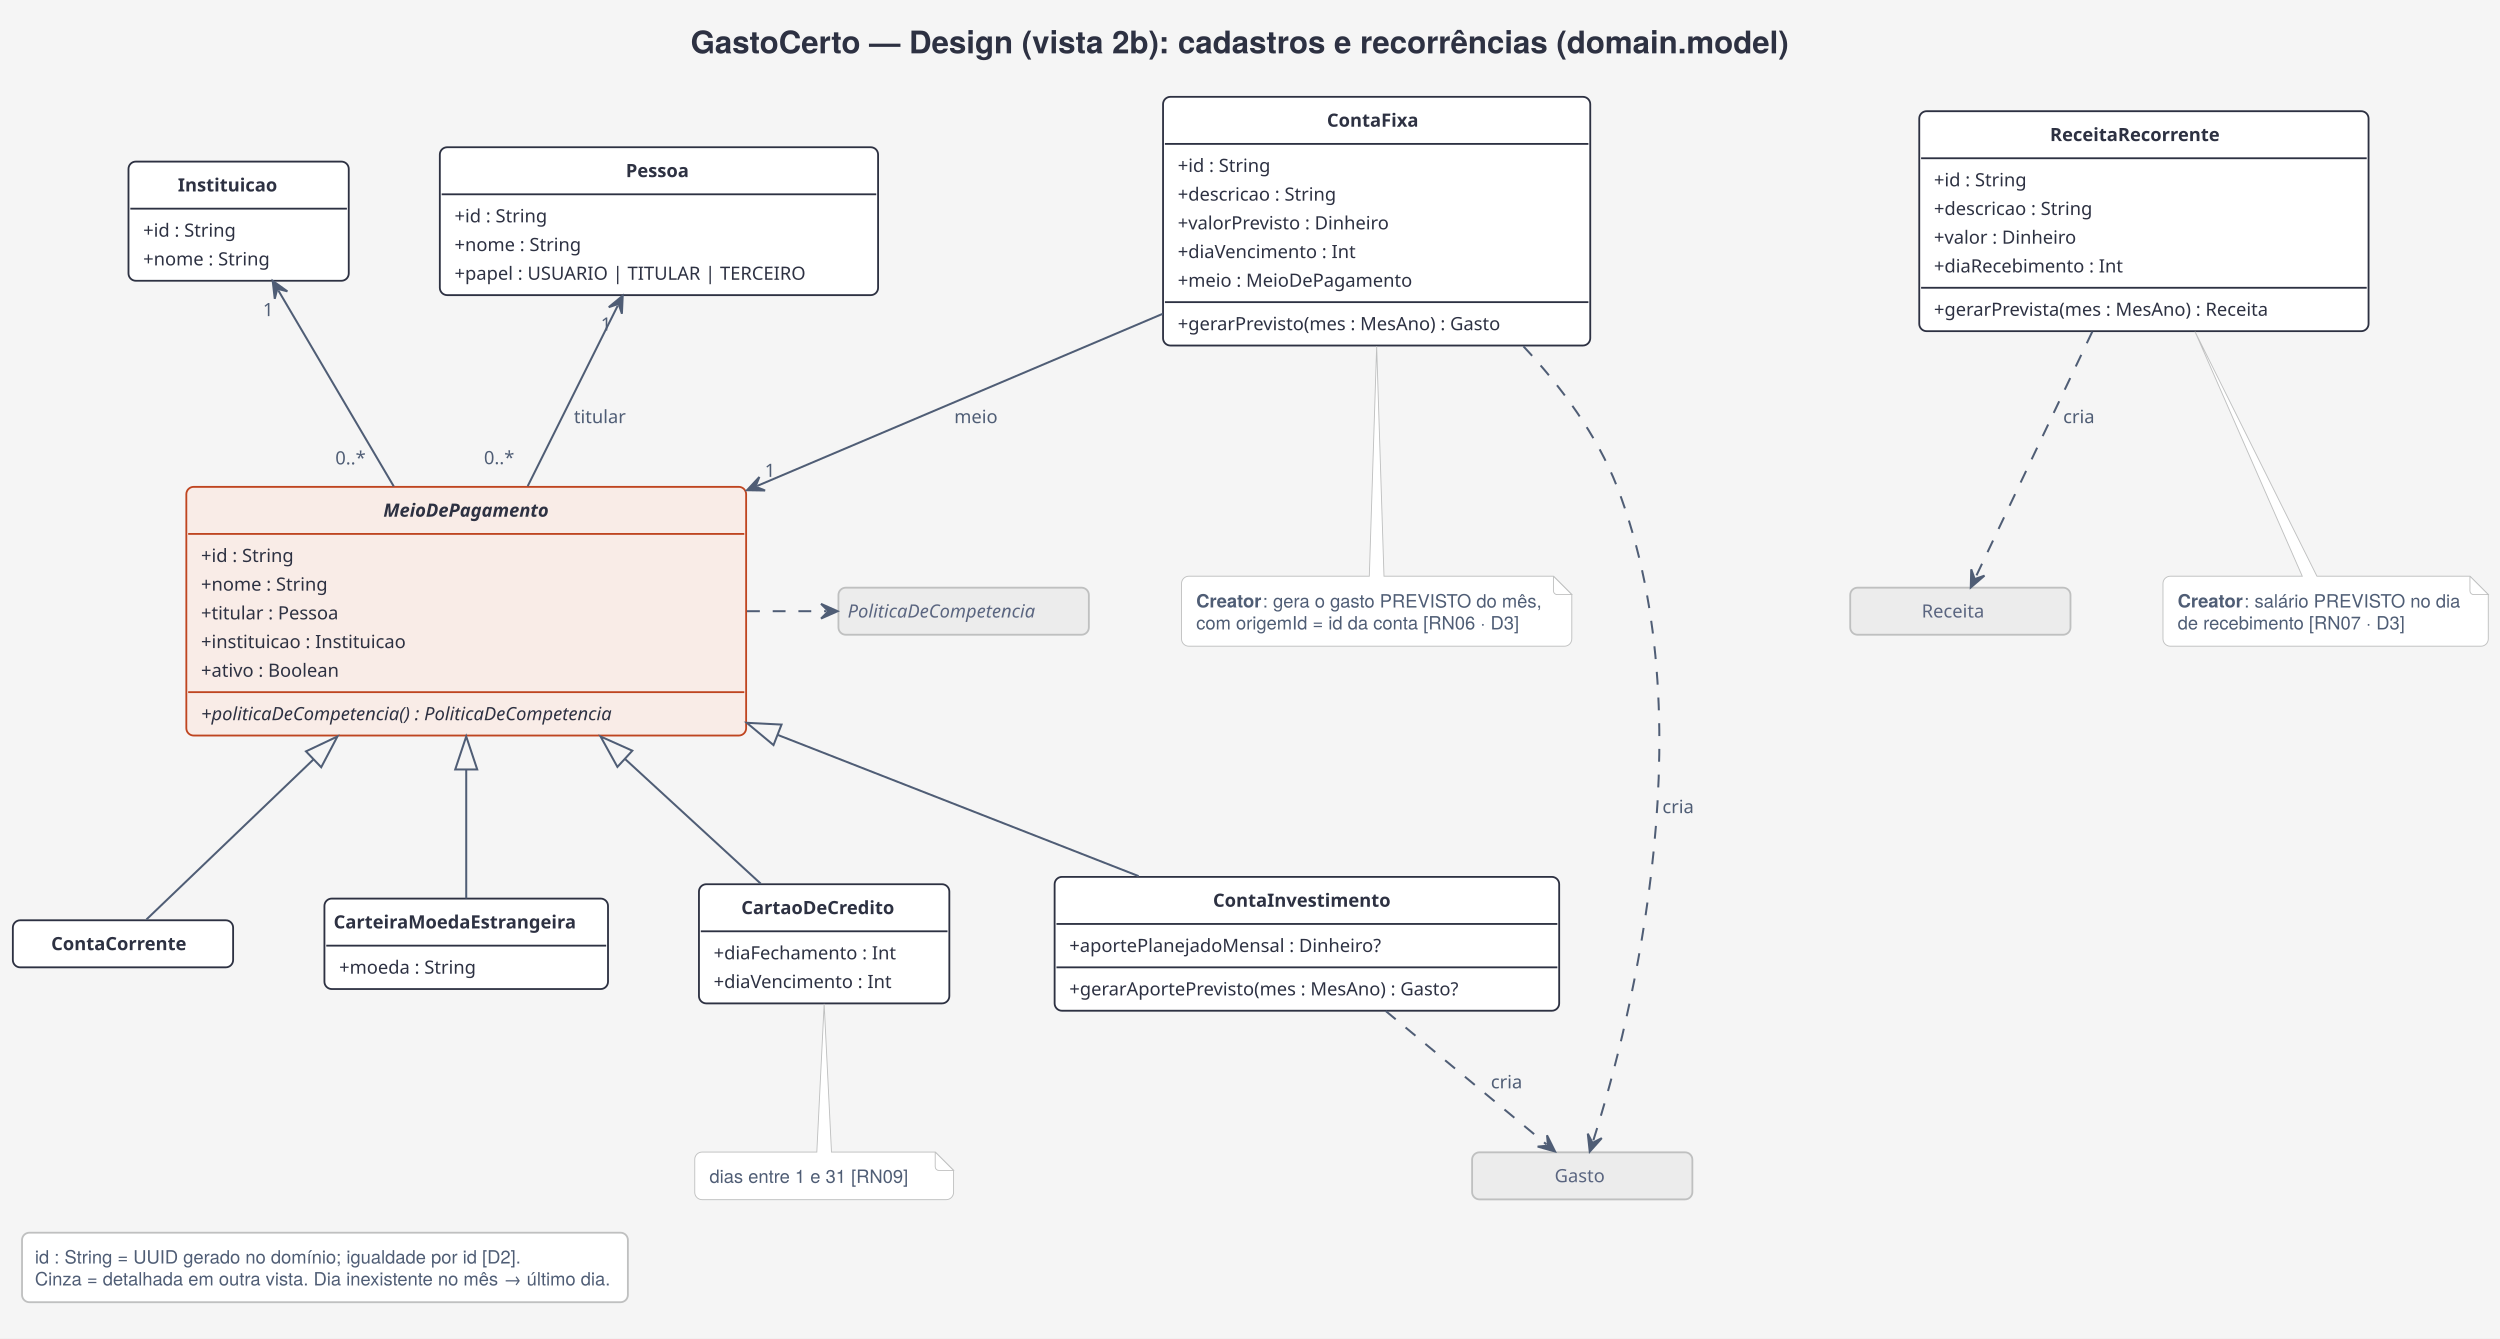
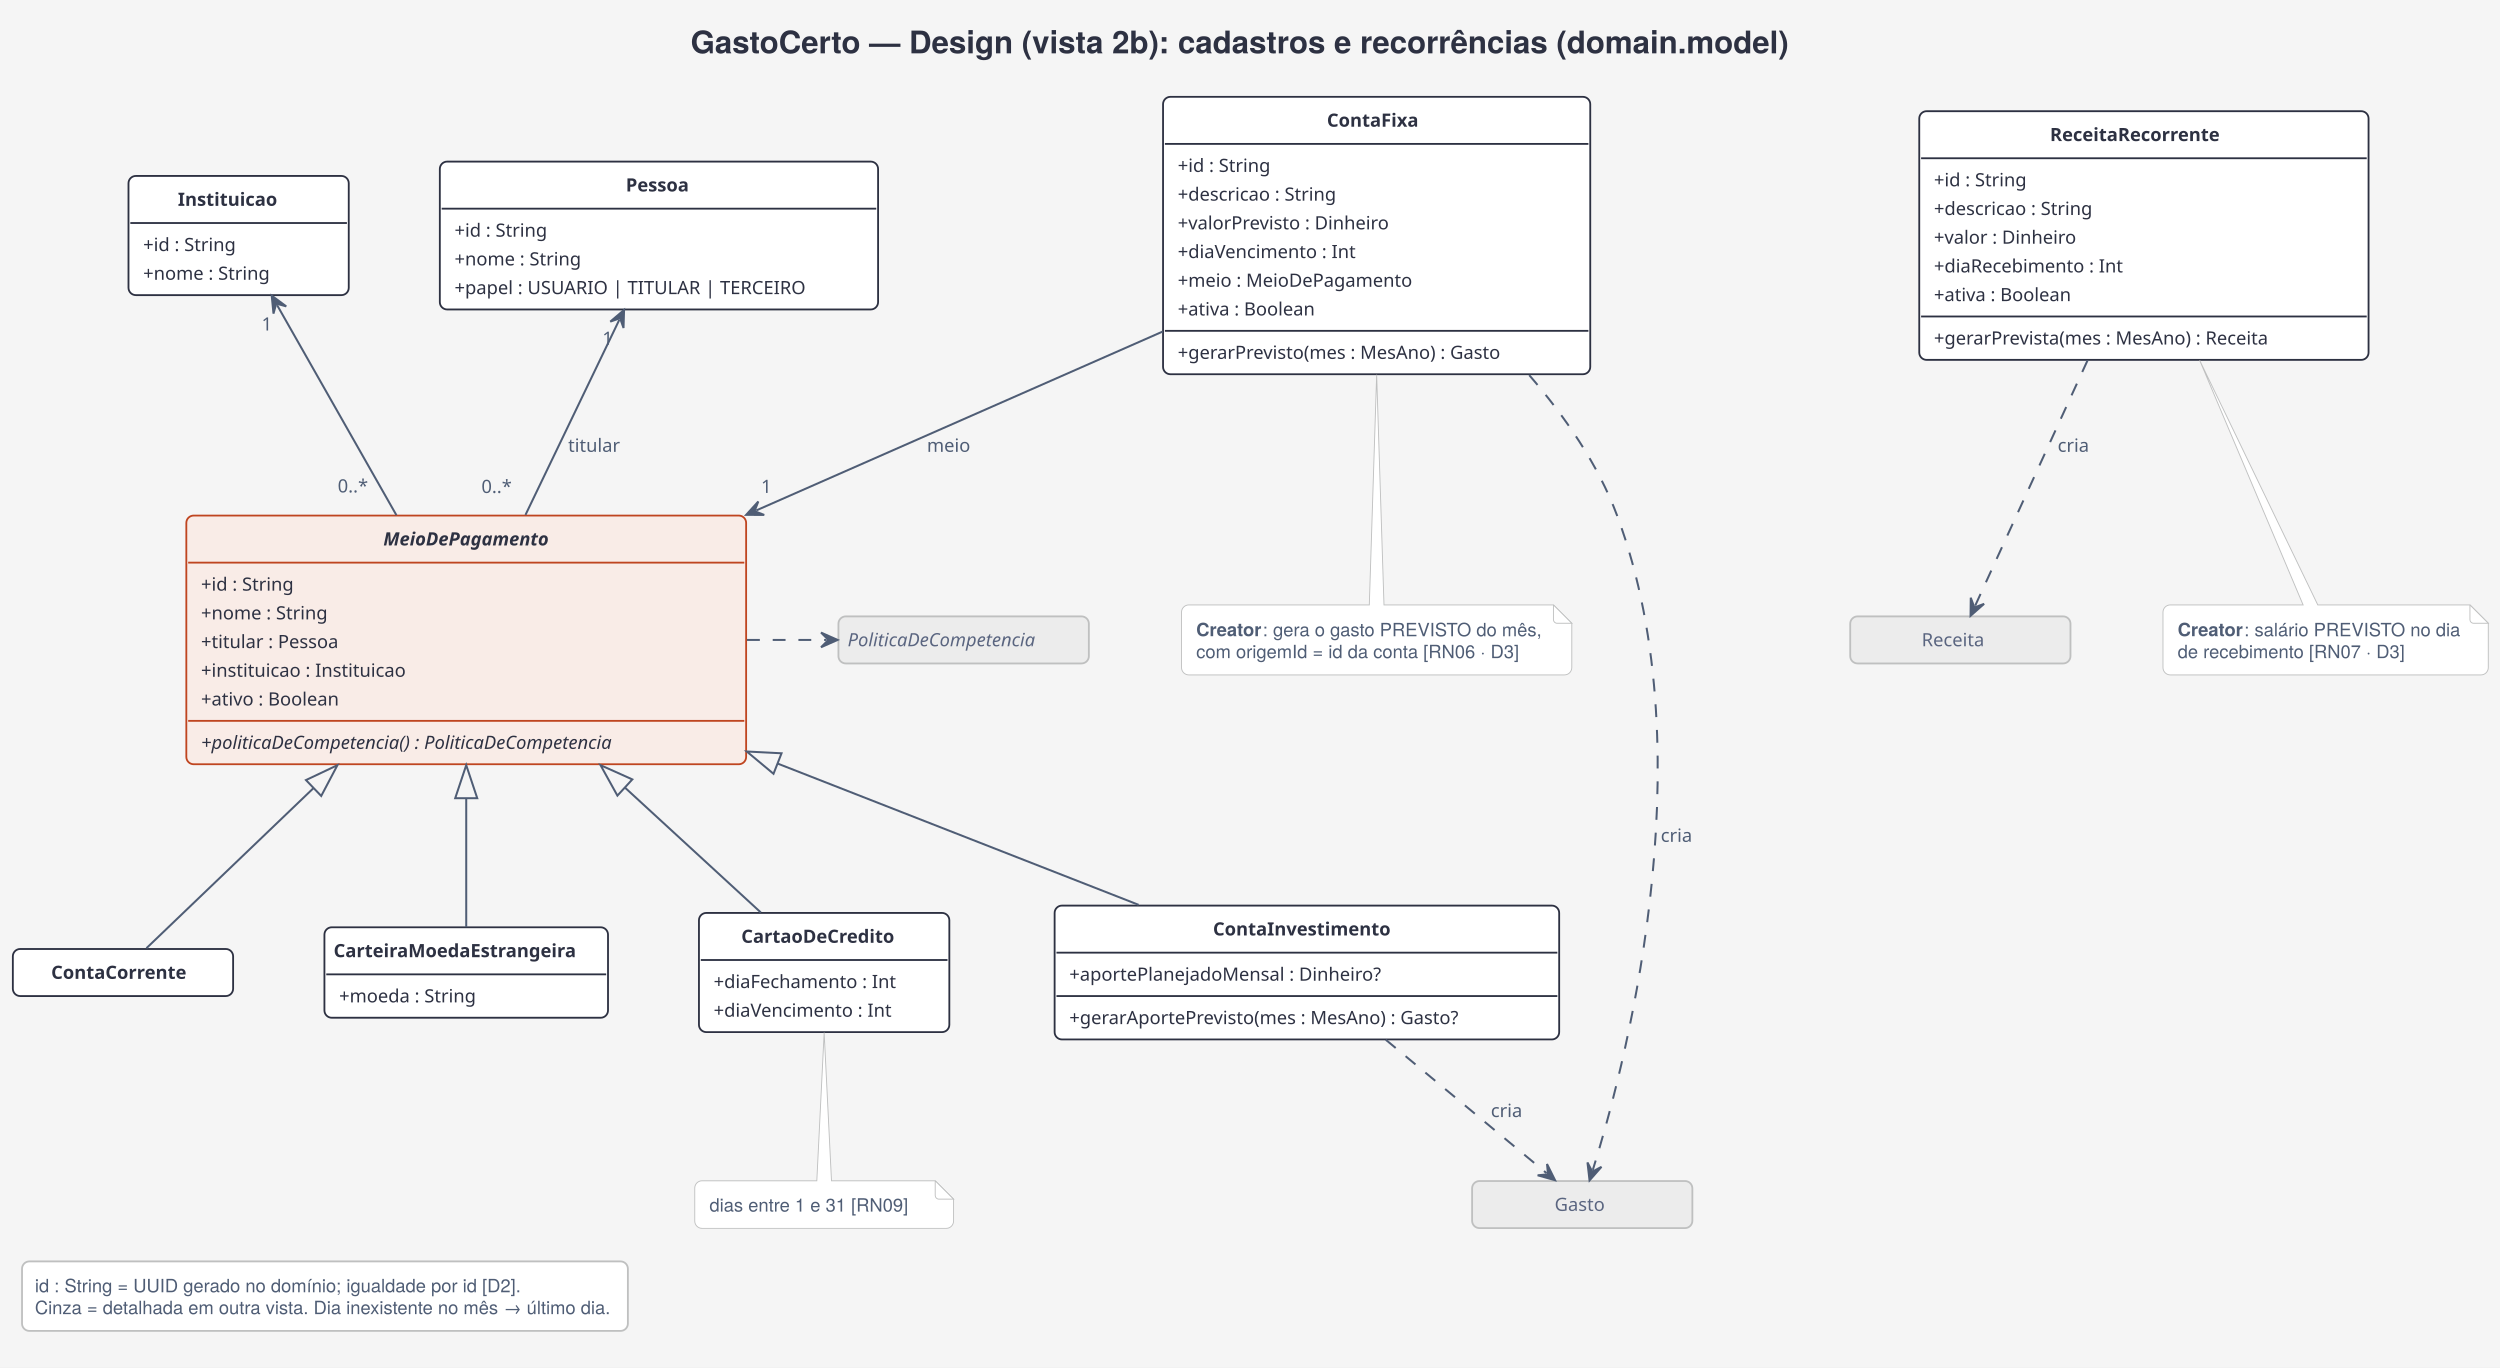
- <svg xmlns="http://www.w3.org/2000/svg" contentStyleType="text/css" data-diagram-type="CLASS" height="729px" preserveAspectRatio="none" style="width:1362px;height:729px;background:#F5F5F5;" version="1.1" viewBox="0 0 1362 729" width="1362px" zoomAndPan="magnify">
+ <svg xmlns="http://www.w3.org/2000/svg" contentStyleType="text/css" data-diagram-type="CLASS" height="745px" preserveAspectRatio="none" style="width:1362px;height:745px;background:#F5F5F5;" version="1.1" viewBox="0 0 1362 745" width="1362px" zoomAndPan="magnify">
  <defs />
  <g>
-     <rect fill="#F5F5F5" height="729" style="stroke:none;stroke-width:1;" width="1362" x="0" y="0" />
+     <rect fill="#F5F5F5" height="745" style="stroke:none;stroke-width:1;" width="1362" x="0" y="0" />
    <g class="title" data-source-line="7">
      <text fill="#2D3142" font-family="'Helvetica Neue'" font-size="17" font-weight="bold" lengthAdjust="spacing" textLength="596.156" x="376.232" y="29.068">GastoCerto — Design (vista 2b): cadastros e recorrências (domain.model)</text>
    </g>
    <g class="entity" data-qualified-name="Pessoa" data-source-line="9" id="ent0002">
-       <rect fill="#FFFFFF" height="80.562" rx="4" ry="4" style="stroke:#2D3142;stroke-width:1;" width="238.759" x="239.62" y="80.217" />
-       <text fill="#2D3142" font-family="Menlo" font-size="10" font-weight="bold" lengthAdjust="spacing" textLength="36.123" x="340.938" y="96.499">Pessoa</text>
-       <line style="stroke:#2D3142;stroke-width:1;" x1="240.62" x2="477.379" y1="105.858" y2="105.858" />
-       <text fill="#2D3142" font-family="Menlo" font-size="10" lengthAdjust="spacing" textLength="72.246" x="247.62" y="121.14">+id : String</text>
-       <text fill="#2D3142" font-family="Menlo" font-size="10" lengthAdjust="spacing" textLength="84.287" x="247.62" y="136.78">+nome : String</text>
-       <text fill="#2D3142" font-family="Menlo" font-size="10" lengthAdjust="spacing" textLength="222.759" x="247.62" y="152.421">+papel : USUARIO | TITULAR | TERCEIRO</text>
+       <rect fill="#FFFFFF" height="80.562" rx="4" ry="4" style="stroke:#2D3142;stroke-width:1;" width="238.759" x="239.62" y="88.037" />
+       <text fill="#2D3142" font-family="Menlo" font-size="10" font-weight="bold" lengthAdjust="spacing" textLength="36.123" x="340.938" y="104.319">Pessoa</text>
+       <line style="stroke:#2D3142;stroke-width:1;" x1="240.62" x2="477.379" y1="113.678" y2="113.678" />
+       <text fill="#2D3142" font-family="Menlo" font-size="10" lengthAdjust="spacing" textLength="72.246" x="247.62" y="128.96">+id : String</text>
+       <text fill="#2D3142" font-family="Menlo" font-size="10" lengthAdjust="spacing" textLength="84.287" x="247.62" y="144.601">+nome : String</text>
+       <text fill="#2D3142" font-family="Menlo" font-size="10" lengthAdjust="spacing" textLength="222.759" x="247.62" y="160.241">+papel : USUARIO | TITULAR | TERCEIRO</text>
    </g>
    <g class="entity" data-qualified-name="Instituicao" data-source-line="14" id="ent0003">
-       <rect fill="#FFFFFF" height="64.922" rx="4" ry="4" style="stroke:#2D3142;stroke-width:1;" width="120" x="70" y="88.037" />
-       <text fill="#2D3142" font-family="Menlo" font-size="10" font-weight="bold" lengthAdjust="spacing" textLength="66.226" x="96.887" y="104.319">Instituicao</text>
-       <line style="stroke:#2D3142;stroke-width:1;" x1="71" x2="189" y1="113.678" y2="113.678" />
-       <text fill="#2D3142" font-family="Menlo" font-size="10" lengthAdjust="spacing" textLength="72.246" x="78" y="128.96">+id : String</text>
-       <text fill="#2D3142" font-family="Menlo" font-size="10" lengthAdjust="spacing" textLength="84.287" x="78" y="144.601">+nome : String</text>
+       <rect fill="#FFFFFF" height="64.922" rx="4" ry="4" style="stroke:#2D3142;stroke-width:1;" width="120" x="70" y="95.857" />
+       <text fill="#2D3142" font-family="Menlo" font-size="10" font-weight="bold" lengthAdjust="spacing" textLength="66.226" x="96.887" y="112.139">Instituicao</text>
+       <line style="stroke:#2D3142;stroke-width:1;" x1="71" x2="189" y1="121.498" y2="121.498" />
+       <text fill="#2D3142" font-family="Menlo" font-size="10" lengthAdjust="spacing" textLength="72.246" x="78" y="136.78">+id : String</text>
+       <text fill="#2D3142" font-family="Menlo" font-size="10" lengthAdjust="spacing" textLength="84.287" x="78" y="152.421">+nome : String</text>
    </g>
    <g class="entity" data-qualified-name="MeioDePagamento" data-source-line="18" id="ent0004">
-       <rect fill="#F9ECE7" height="135.484" rx="4" ry="4" style="stroke:#BF4520;stroke-width:1;" width="304.984" x="101.51" y="265.237" />
-       <text fill="#2D3142" font-family="Menlo" font-size="10" font-style="italic" font-weight="bold" lengthAdjust="spacing" textLength="90.308" x="208.848" y="281.519">MeioDePagamento</text>
-       <line style="stroke:#BF4520;stroke-width:1;" x1="102.51" x2="405.494" y1="290.878" y2="290.878" />
-       <text fill="#2D3142" font-family="Menlo" font-size="10" lengthAdjust="spacing" textLength="72.246" x="109.51" y="306.16">+id : String</text>
-       <text fill="#2D3142" font-family="Menlo" font-size="10" lengthAdjust="spacing" textLength="84.287" x="109.51" y="321.8">+nome : String</text>
-       <text fill="#2D3142" font-family="Menlo" font-size="10" lengthAdjust="spacing" textLength="102.349" x="109.51" y="337.441">+titular : Pessoa</text>
-       <text fill="#2D3142" font-family="Menlo" font-size="10" lengthAdjust="spacing" textLength="156.533" x="109.51" y="353.082">+instituicao : Instituicao</text>
-       <text fill="#2D3142" font-family="Menlo" font-size="10" lengthAdjust="spacing" textLength="96.328" x="109.51" y="368.722">+ativo : Boolean</text>
-       <line style="stroke:#BF4520;stroke-width:1;" x1="102.51" x2="405.494" y1="377.081" y2="377.081" />
-       <text fill="#2D3142" font-family="Menlo" font-size="10" font-style="italic" lengthAdjust="spacing" textLength="288.984" x="109.51" y="392.363">+politicaDeCompetencia() : PoliticaDeCompetencia</text>
+       <rect fill="#F9ECE7" height="135.484" rx="4" ry="4" style="stroke:#BF4520;stroke-width:1;" width="304.984" x="101.51" y="280.877" />
+       <text fill="#2D3142" font-family="Menlo" font-size="10" font-style="italic" font-weight="bold" lengthAdjust="spacing" textLength="90.308" x="208.848" y="297.159">MeioDePagamento</text>
+       <line style="stroke:#BF4520;stroke-width:1;" x1="102.51" x2="405.494" y1="306.518" y2="306.518" />
+       <text fill="#2D3142" font-family="Menlo" font-size="10" lengthAdjust="spacing" textLength="72.246" x="109.51" y="321.8">+id : String</text>
+       <text fill="#2D3142" font-family="Menlo" font-size="10" lengthAdjust="spacing" textLength="84.287" x="109.51" y="337.44">+nome : String</text>
+       <text fill="#2D3142" font-family="Menlo" font-size="10" lengthAdjust="spacing" textLength="102.349" x="109.51" y="353.081">+titular : Pessoa</text>
+       <text fill="#2D3142" font-family="Menlo" font-size="10" lengthAdjust="spacing" textLength="156.533" x="109.51" y="368.722">+instituicao : Instituicao</text>
+       <text fill="#2D3142" font-family="Menlo" font-size="10" lengthAdjust="spacing" textLength="96.328" x="109.51" y="384.362">+ativo : Boolean</text>
+       <line style="stroke:#BF4520;stroke-width:1;" x1="102.51" x2="405.494" y1="392.721" y2="392.721" />
+       <text fill="#2D3142" font-family="Menlo" font-size="10" font-style="italic" lengthAdjust="spacing" textLength="288.984" x="109.51" y="408.003">+politicaDeCompetencia() : PoliticaDeCompetencia</text>
    </g>
    <g class="entity" data-qualified-name="CartaoDeCredito" data-source-line="26" id="ent0005">
-       <rect fill="#FFFFFF" height="64.922" rx="4" ry="4" style="stroke:#2D3142;stroke-width:1;" width="136.41" x="380.79" y="481.727" />
-       <text fill="#2D3142" font-family="Menlo" font-size="10" font-weight="bold" lengthAdjust="spacing" textLength="90.308" x="403.841" y="498.009">CartaoDeCredito</text>
-       <line style="stroke:#2D3142;stroke-width:1;" x1="381.79" x2="516.2" y1="507.368" y2="507.368" />
-       <text fill="#2D3142" font-family="Menlo" font-size="10" lengthAdjust="spacing" textLength="120.41" x="388.79" y="522.65">+diaFechamento : Int</text>
-       <text fill="#2D3142" font-family="Menlo" font-size="10" lengthAdjust="spacing" textLength="120.41" x="388.79" y="538.29">+diaVencimento : Int</text>
+       <rect fill="#FFFFFF" height="64.922" rx="4" ry="4" style="stroke:#2D3142;stroke-width:1;" width="136.41" x="380.79" y="497.367" />
+       <text fill="#2D3142" font-family="Menlo" font-size="10" font-weight="bold" lengthAdjust="spacing" textLength="90.308" x="403.841" y="513.649">CartaoDeCredito</text>
+       <line style="stroke:#2D3142;stroke-width:1;" x1="381.79" x2="516.2" y1="523.008" y2="523.008" />
+       <text fill="#2D3142" font-family="Menlo" font-size="10" lengthAdjust="spacing" textLength="120.41" x="388.79" y="538.29">+diaFechamento : Int</text>
+       <text fill="#2D3142" font-family="Menlo" font-size="10" lengthAdjust="spacing" textLength="120.41" x="388.79" y="553.931">+diaVencimento : Int</text>
    </g>
    <g class="entity" data-qualified-name="ContaCorrente" data-source-line="30" id="ent0006">
-       <rect fill="#FFFFFF" height="25.641" rx="4" ry="4" style="stroke:#2D3142;stroke-width:1;" width="120" x="7" y="501.367" />
-       <text fill="#2D3142" font-family="Menlo" font-size="10" font-weight="bold" lengthAdjust="spacing" textLength="78.267" x="27.867" y="517.649">ContaCorrente</text>
+       <rect fill="#FFFFFF" height="25.641" rx="4" ry="4" style="stroke:#2D3142;stroke-width:1;" width="120" x="7" y="517.007" />
+       <text fill="#2D3142" font-family="Menlo" font-size="10" font-weight="bold" lengthAdjust="spacing" textLength="78.267" x="27.867" y="533.289">ContaCorrente</text>
    </g>
    <g class="entity" data-qualified-name="CarteiraMoedaEstrangeira" data-source-line="31" id="ent0007">
-       <rect fill="#FFFFFF" height="49.281" rx="4" ry="4" style="stroke:#2D3142;stroke-width:1;" width="154.492" x="176.75" y="489.547" />
-       <text fill="#2D3142" font-family="Menlo" font-size="10" font-weight="bold" lengthAdjust="spacing" textLength="144.492" x="181.75" y="505.829">CarteiraMoedaEstrangeira</text>
-       <line style="stroke:#2D3142;stroke-width:1;" x1="177.75" x2="330.242" y1="515.188" y2="515.188" />
-       <text fill="#2D3142" font-family="Menlo" font-size="10" lengthAdjust="spacing" textLength="90.308" x="184.75" y="530.47">+moeda : String</text>
+       <rect fill="#FFFFFF" height="49.281" rx="4" ry="4" style="stroke:#2D3142;stroke-width:1;" width="154.492" x="176.75" y="505.187" />
+       <text fill="#2D3142" font-family="Menlo" font-size="10" font-weight="bold" lengthAdjust="spacing" textLength="144.492" x="181.75" y="521.469">CarteiraMoedaEstrangeira</text>
+       <line style="stroke:#2D3142;stroke-width:1;" x1="177.75" x2="330.242" y1="530.828" y2="530.828" />
+       <text fill="#2D3142" font-family="Menlo" font-size="10" lengthAdjust="spacing" textLength="90.308" x="184.75" y="546.11">+moeda : String</text>
    </g>
    <g class="entity" data-qualified-name="ContaInvestimento" data-source-line="34" id="ent0008">
-       <rect fill="#FFFFFF" height="72.922" rx="4" ry="4" style="stroke:#2D3142;stroke-width:1;" width="274.882" x="574.56" y="477.727" />
-       <text fill="#2D3142" font-family="Menlo" font-size="10" font-weight="bold" lengthAdjust="spacing" textLength="102.349" x="660.827" y="494.009">ContaInvestimento</text>
-       <line style="stroke:#2D3142;stroke-width:1;" x1="575.56" x2="848.442" y1="503.368" y2="503.368" />
-       <text fill="#2D3142" font-family="Menlo" font-size="10" lengthAdjust="spacing" textLength="204.697" x="582.56" y="518.65">+aportePlanejadoMensal : Dinheiro?</text>
-       <line style="stroke:#2D3142;stroke-width:1;" x1="575.56" x2="848.442" y1="527.008" y2="527.008" />
-       <text fill="#2D3142" font-family="Menlo" font-size="10" lengthAdjust="spacing" textLength="258.882" x="582.56" y="542.29">+gerarAportePrevisto(mes : MesAno) : Gasto?</text>
+       <rect fill="#FFFFFF" height="72.922" rx="4" ry="4" style="stroke:#2D3142;stroke-width:1;" width="274.882" x="574.56" y="493.367" />
+       <text fill="#2D3142" font-family="Menlo" font-size="10" font-weight="bold" lengthAdjust="spacing" textLength="102.349" x="660.827" y="509.649">ContaInvestimento</text>
+       <line style="stroke:#2D3142;stroke-width:1;" x1="575.56" x2="848.442" y1="519.008" y2="519.008" />
+       <text fill="#2D3142" font-family="Menlo" font-size="10" lengthAdjust="spacing" textLength="204.697" x="582.56" y="534.29">+aportePlanejadoMensal : Dinheiro?</text>
+       <line style="stroke:#2D3142;stroke-width:1;" x1="575.56" x2="848.442" y1="542.648" y2="542.648" />
+       <text fill="#2D3142" font-family="Menlo" font-size="10" lengthAdjust="spacing" textLength="258.882" x="582.56" y="557.931">+gerarAportePrevisto(mes : MesAno) : Gasto?</text>
    </g>
    <g class="entity" data-qualified-name="ContaFixa" data-source-line="38" id="ent0009">
-       <rect fill="#FFFFFF" height="135.484" rx="4" ry="4" style="stroke:#2D3142;stroke-width:1;" width="232.738" x="633.63" y="52.757" />
+       <rect fill="#FFFFFF" height="151.125" rx="4" ry="4" style="stroke:#2D3142;stroke-width:1;" width="232.738" x="633.63" y="52.757" />
      <text fill="#2D3142" font-family="Menlo" font-size="10" font-weight="bold" lengthAdjust="spacing" textLength="54.185" x="722.907" y="69.039">ContaFixa</text>
      <line style="stroke:#2D3142;stroke-width:1;" x1="634.63" x2="865.368" y1="78.398" y2="78.398" />
      <text fill="#2D3142" font-family="Menlo" font-size="10" lengthAdjust="spacing" textLength="72.246" x="641.63" y="93.68">+id : String</text>
      <text fill="#2D3142" font-family="Menlo" font-size="10" lengthAdjust="spacing" textLength="114.39" x="641.63" y="109.32">+descricao : String</text>
      <text fill="#2D3142" font-family="Menlo" font-size="10" lengthAdjust="spacing" textLength="150.513" x="641.63" y="124.961">+valorPrevisto : Dinheiro</text>
      <text fill="#2D3142" font-family="Menlo" font-size="10" lengthAdjust="spacing" textLength="120.41" x="641.63" y="140.602">+diaVencimento : Int</text>
      <text fill="#2D3142" font-family="Menlo" font-size="10" lengthAdjust="spacing" textLength="138.472" x="641.63" y="156.242">+meio : MeioDePagamento</text>
-       <line style="stroke:#2D3142;stroke-width:1;" x1="634.63" x2="865.368" y1="164.601" y2="164.601" />
-       <text fill="#2D3142" font-family="Menlo" font-size="10" lengthAdjust="spacing" textLength="216.738" x="641.63" y="179.883">+gerarPrevisto(mes : MesAno) : Gasto</text>
+       <text fill="#2D3142" font-family="Menlo" font-size="10" lengthAdjust="spacing" textLength="96.328" x="641.63" y="171.883">+ativa : Boolean</text>
+       <line style="stroke:#2D3142;stroke-width:1;" x1="634.63" x2="865.368" y1="180.241" y2="180.241" />
+       <text fill="#2D3142" font-family="Menlo" font-size="10" lengthAdjust="spacing" textLength="216.738" x="641.63" y="195.524">+gerarPrevisto(mes : MesAno) : Gasto</text>
    </g>
-     <g class="entity" data-qualified-name="ReceitaRecorrente" data-source-line="46" id="ent0010">
-       <rect fill="#FFFFFF" height="119.844" rx="4" ry="4" style="stroke:#2D3142;stroke-width:1;" width="244.779" x="1045.61" y="60.577" />
+     <g class="entity" data-qualified-name="ReceitaRecorrente" data-source-line="47" id="ent0010">
+       <rect fill="#FFFFFF" height="135.484" rx="4" ry="4" style="stroke:#2D3142;stroke-width:1;" width="244.779" x="1045.61" y="60.577" />
      <text fill="#2D3142" font-family="Menlo" font-size="10" font-weight="bold" lengthAdjust="spacing" textLength="102.349" x="1116.825" y="76.859">ReceitaRecorrente</text>
      <line style="stroke:#2D3142;stroke-width:1;" x1="1046.61" x2="1289.389" y1="86.218" y2="86.218" />
      <text fill="#2D3142" font-family="Menlo" font-size="10" lengthAdjust="spacing" textLength="72.246" x="1053.61" y="101.5">+id : String</text>
      <text fill="#2D3142" font-family="Menlo" font-size="10" lengthAdjust="spacing" textLength="114.39" x="1053.61" y="117.141">+descricao : String</text>
      <text fill="#2D3142" font-family="Menlo" font-size="10" lengthAdjust="spacing" textLength="102.349" x="1053.61" y="132.781">+valor : Dinheiro</text>
      <text fill="#2D3142" font-family="Menlo" font-size="10" lengthAdjust="spacing" textLength="126.431" x="1053.61" y="148.422">+diaRecebimento : Int</text>
-       <line style="stroke:#2D3142;stroke-width:1;" x1="1046.61" x2="1289.389" y1="156.78" y2="156.78" />
-       <text fill="#2D3142" font-family="Menlo" font-size="10" lengthAdjust="spacing" textLength="228.779" x="1053.61" y="172.062">+gerarPrevista(mes : MesAno) : Receita</text>
+       <text fill="#2D3142" font-family="Menlo" font-size="10" lengthAdjust="spacing" textLength="96.328" x="1053.61" y="164.062">+ativa : Boolean</text>
+       <line style="stroke:#2D3142;stroke-width:1;" x1="1046.61" x2="1289.389" y1="172.421" y2="172.421" />
+       <text fill="#2D3142" font-family="Menlo" font-size="10" lengthAdjust="spacing" textLength="228.779" x="1053.61" y="187.703">+gerarPrevista(mes : MesAno) : Receita</text>
    </g>
-     <g class="entity" data-qualified-name="Gasto" data-source-line="53" id="ent0011">
-       <rect fill="#ECECEC" height="25.641" rx="4" ry="4" style="stroke:#BFC0C0;stroke-width:1;" width="120" x="802" y="627.787" />
-       <text fill="#5A6580" font-family="Menlo" font-size="10" lengthAdjust="spacing" textLength="30.102" x="846.949" y="644.069">Gasto</text>
+     <g class="entity" data-qualified-name="Gasto" data-source-line="55" id="ent0011">
+       <rect fill="#ECECEC" height="25.641" rx="4" ry="4" style="stroke:#BFC0C0;stroke-width:1;" width="120" x="802" y="643.427" />
+       <text fill="#5A6580" font-family="Menlo" font-size="10" lengthAdjust="spacing" textLength="30.102" x="846.949" y="659.709">Gasto</text>
    </g>
-     <g class="entity" data-qualified-name="Receita" data-source-line="54" id="ent0012">
-       <rect fill="#ECECEC" height="25.641" rx="4" ry="4" style="stroke:#BFC0C0;stroke-width:1;" width="120" x="1008" y="320.167" />
-       <text fill="#5A6580" font-family="Menlo" font-size="10" lengthAdjust="spacing" textLength="42.144" x="1046.928" y="336.449">Receita</text>
+     <g class="entity" data-qualified-name="Receita" data-source-line="56" id="ent0012">
+       <rect fill="#ECECEC" height="25.641" rx="4" ry="4" style="stroke:#BFC0C0;stroke-width:1;" width="120" x="1008" y="335.807" />
+       <text fill="#5A6580" font-family="Menlo" font-size="10" lengthAdjust="spacing" textLength="42.144" x="1046.928" y="352.089">Receita</text>
    </g>
-     <g class="entity" data-qualified-name="PoliticaDeCompetencia" data-source-line="55" id="ent0013">
-       <rect fill="#ECECEC" height="25.641" rx="4" ry="4" style="stroke:#BFC0C0;stroke-width:1;" width="136.431" x="456.78" y="320.167" />
-       <text fill="#5A6580" font-family="Menlo" font-size="10" font-style="italic" lengthAdjust="spacing" textLength="126.431" x="461.78" y="336.449">PoliticaDeCompetencia</text>
+     <g class="entity" data-qualified-name="PoliticaDeCompetencia" data-source-line="57" id="ent0013">
+       <rect fill="#ECECEC" height="25.641" rx="4" ry="4" style="stroke:#BFC0C0;stroke-width:1;" width="136.431" x="456.78" y="335.807" />
+       <text fill="#5A6580" font-family="Menlo" font-size="10" font-style="italic" lengthAdjust="spacing" textLength="126.431" x="461.78" y="352.089">PoliticaDeCompetencia</text>
    </g>
-     <g class="entity" data-qualified-name="GMN27" data-source-line="70" id="ent0028">
-       <path d="M643.69,317.917 L643.69,348.057 A4,4 0 0 0 647.69,352.057 L852.31,352.057 A4,4 0 0 0 856.31,348.057 L856.31,323.917 L846.31,313.917 L754,313.917 L750,188.677 L746,313.917 L647.69,313.917 A4,4 0 0 0 643.69,317.917" fill="#FFFFFF" style="stroke:#BFC0C0;stroke-width:0.5;" />
-       <path d="M846.31,313.917 L846.31,321.917 A2,2 0 0 0 848.31,323.917 L856.31,323.917 L846.31,313.917" fill="#FFFFFF" style="stroke:#BFC0C0;stroke-width:0.5;" />
-       <text fill="#4F5D75" font-family="'Helvetica Neue'" font-size="10" font-weight="bold" lengthAdjust="spacing" textLength="36.3" x="651.69" y="330.957">Creator</text>
-       <text fill="#4F5D75" font-family="'Helvetica Neue'" font-size="10" lengthAdjust="spacing" textLength="151.32" x="687.99" y="330.997">: gera o gasto PREVISTO do mês,</text>
-       <text fill="#4F5D75" font-family="'Helvetica Neue'" font-size="10" lengthAdjust="spacing" textLength="177.72" x="651.69" y="342.927">com origemId = id da conta [RN06 · D3]</text>
+     <g class="entity" data-qualified-name="GMN27" data-source-line="72" id="ent0028">
+       <path d="M643.69,333.557 L643.69,363.697 A4,4 0 0 0 647.69,367.697 L852.31,367.697 A4,4 0 0 0 856.31,363.697 L856.31,339.557 L846.31,329.557 L754,329.557 L750,204.137 L746,329.557 L647.69,329.557 A4,4 0 0 0 643.69,333.557" fill="#FFFFFF" style="stroke:#BFC0C0;stroke-width:0.5;" />
+       <path d="M846.31,329.557 L846.31,337.557 A2,2 0 0 0 848.31,339.557 L856.31,339.557 L846.31,329.557" fill="#FFFFFF" style="stroke:#BFC0C0;stroke-width:0.5;" />
+       <text fill="#4F5D75" font-family="'Helvetica Neue'" font-size="10" font-weight="bold" lengthAdjust="spacing" textLength="36.3" x="651.69" y="346.597">Creator</text>
+       <text fill="#4F5D75" font-family="'Helvetica Neue'" font-size="10" lengthAdjust="spacing" textLength="151.32" x="687.99" y="346.637">: gera o gasto PREVISTO do mês,</text>
+       <text fill="#4F5D75" font-family="'Helvetica Neue'" font-size="10" lengthAdjust="spacing" textLength="177.72" x="651.69" y="358.567">com origemId = id da conta [RN06 · D3]</text>
    </g>
-     <g class="entity" data-qualified-name="GMN30" data-source-line="74" id="ent0031">
-       <path d="M1178.39,317.917 L1178.39,348.057 A4,4 0 0 0 1182.39,352.057 L1351.62,352.057 A4,4 0 0 0 1355.62,348.057 L1355.62,323.917 L1345.62,313.917 L1262.27,313.917 L1195.84,180.687 L1254.27,313.917 L1182.39,313.917 A4,4 0 0 0 1178.39,317.917" fill="#FFFFFF" style="stroke:#BFC0C0;stroke-width:0.5;" />
-       <path d="M1345.62,313.917 L1345.62,321.917 A2,2 0 0 0 1347.62,323.917 L1355.62,323.917 L1345.62,313.917" fill="#FFFFFF" style="stroke:#BFC0C0;stroke-width:0.5;" />
-       <text fill="#4F5D75" font-family="'Helvetica Neue'" font-size="10" font-weight="bold" lengthAdjust="spacing" textLength="36.3" x="1186.39" y="330.957">Creator</text>
-       <text fill="#4F5D75" font-family="'Helvetica Neue'" font-size="10" lengthAdjust="spacing" textLength="115.93" x="1222.69" y="330.997">: salário PREVISTO no dia</text>
-       <text fill="#4F5D75" font-family="'Helvetica Neue'" font-size="10" lengthAdjust="spacing" textLength="124.11" x="1186.39" y="342.927">de recebimento [RN07 · D3]</text>
+     <g class="entity" data-qualified-name="GMN30" data-source-line="76" id="ent0031">
+       <path d="M1178.39,333.557 L1178.39,363.697 A4,4 0 0 0 1182.39,367.697 L1351.62,367.697 A4,4 0 0 0 1355.62,363.697 L1355.62,339.557 L1345.62,329.557 L1262.73,329.557 L1198.38,196.297 L1254.73,329.557 L1182.39,329.557 A4,4 0 0 0 1178.39,333.557" fill="#FFFFFF" style="stroke:#BFC0C0;stroke-width:0.5;" />
+       <path d="M1345.62,329.557 L1345.62,337.557 A2,2 0 0 0 1347.62,339.557 L1355.62,339.557 L1345.62,329.557" fill="#FFFFFF" style="stroke:#BFC0C0;stroke-width:0.5;" />
+       <text fill="#4F5D75" font-family="'Helvetica Neue'" font-size="10" font-weight="bold" lengthAdjust="spacing" textLength="36.3" x="1186.39" y="346.597">Creator</text>
+       <text fill="#4F5D75" font-family="'Helvetica Neue'" font-size="10" lengthAdjust="spacing" textLength="115.93" x="1222.69" y="346.637">: salário PREVISTO no dia</text>
+       <text fill="#4F5D75" font-family="'Helvetica Neue'" font-size="10" lengthAdjust="spacing" textLength="124.11" x="1186.39" y="358.567">de recebimento [RN07 · D3]</text>
    </g>
-     <g class="entity" data-qualified-name="GMN33" data-source-line="78" id="ent0034">
-       <path d="M378.5,631.647 L378.5,649.577 A4,4 0 0 0 382.5,653.577 L515.5,653.577 A4,4 0 0 0 519.5,649.577 L519.5,637.647 L509.5,627.647 L453,627.647 L449,546.907 L445,627.647 L382.5,627.647 A4,4 0 0 0 378.5,631.647" fill="#FFFFFF" style="stroke:#BFC0C0;stroke-width:0.5;" />
-       <path d="M509.5,627.647 L509.5,635.647 A2,2 0 0 0 511.5,637.647 L519.5,637.647 L509.5,627.647" fill="#FFFFFF" style="stroke:#BFC0C0;stroke-width:0.5;" />
-       <text fill="#4F5D75" font-family="'Helvetica Neue'" font-size="10" lengthAdjust="spacing" textLength="107.62" x="386.5" y="644.447">dias entre 1 e 31 [RN09]</text>
+     <g class="entity" data-qualified-name="GMN33" data-source-line="80" id="ent0034">
+       <path d="M378.5,647.287 L378.5,665.217 A4,4 0 0 0 382.5,669.217 L515.5,669.217 A4,4 0 0 0 519.5,665.217 L519.5,653.287 L509.5,643.287 L453,643.287 L449,562.547 L445,643.287 L382.5,643.287 A4,4 0 0 0 378.5,647.287" fill="#FFFFFF" style="stroke:#BFC0C0;stroke-width:0.5;" />
+       <path d="M509.5,643.287 L509.5,651.287 A2,2 0 0 0 511.5,653.287 L519.5,653.287 L509.5,643.287" fill="#FFFFFF" style="stroke:#BFC0C0;stroke-width:0.5;" />
+       <text fill="#4F5D75" font-family="'Helvetica Neue'" font-size="10" lengthAdjust="spacing" textLength="107.62" x="386.5" y="660.087">dias entre 1 e 31 [RN09]</text>
    </g>
-     <g class="link" data-entity-1="ent0002" data-entity-2="ent0004" data-link-type="dependency" data-source-line="57" id="lnk15">
-       <path codeLine="57" d="M336.573,166.457 C322.023,195.637 304.55,230.647 287.5,264.837" fill="none" id="Pessoa-backto-MeioDePagamento" style="stroke:#4F5D75;stroke-width:1.1;" />
-       <polygon fill="#4F5D75" points="339.25,161.087,331.654,167.356,337.019,165.562,338.814,170.926,339.25,161.087" style="stroke:#4F5D75;stroke-width:1.1;" />
-       <text fill="#4F5D75" font-family="Menlo" font-size="10" lengthAdjust="spacing" textLength="42.144" x="312.65" y="230.519">titular</text>
-       <text fill="#4F5D75" font-family="Menlo" font-size="10" lengthAdjust="spacing" textLength="6.021" x="327.307" y="180.084">1</text>
-       <text fill="#4F5D75" font-family="Menlo" font-size="10" lengthAdjust="spacing" textLength="24.082" x="263.637" y="252.881">0..*</text>
+     <g class="link" data-entity-1="ent0002" data-entity-2="ent0004" data-link-type="dependency" data-source-line="59" id="lnk15">
+       <path codeLine="59" d="M337.388,174.254 C322.428,205.344 303.86,243.957 286.27,280.527" fill="none" id="Pessoa-backto-MeioDePagamento" style="stroke:#4F5D75;stroke-width:1.1;" />
+       <polygon fill="#4F5D75" points="339.99,168.847,332.483,175.223,337.822,173.352,339.692,178.691,339.99,168.847" style="stroke:#4F5D75;stroke-width:1.1;" />
+       <text fill="#4F5D75" font-family="Menlo" font-size="10" lengthAdjust="spacing" textLength="42.144" x="309.5" y="246.159">titular</text>
+       <text fill="#4F5D75" font-family="Menlo" font-size="10" lengthAdjust="spacing" textLength="6.021" x="328.165" y="187.835">1</text>
+       <text fill="#4F5D75" font-family="Menlo" font-size="10" lengthAdjust="spacing" textLength="24.082" x="262.272" y="268.576">0..*</text>
    </g>
-     <g class="link" data-entity-1="ent0003" data-entity-2="ent0004" data-link-type="dependency" data-source-line="58" id="lnk17">
-       <path codeLine="58" d="M151.606,158.176 C168.976,187.656 192.43,227.467 214.51,264.957" fill="none" id="Instituicao-backto-MeioDePagamento" style="stroke:#4F5D75;stroke-width:1.1;" />
-       <polygon fill="#4F5D75" points="148.56,153.007,149.683,162.792,151.098,157.315,156.575,158.731,148.56,153.007" style="stroke:#4F5D75;stroke-width:1.1;" />
-       <text fill="#4F5D75" font-family="Menlo" font-size="10" lengthAdjust="spacing" textLength="6.021" x="143.232" y="172.229">1</text>
-       <text fill="#4F5D75" font-family="Menlo" font-size="10" lengthAdjust="spacing" textLength="24.082" x="182.664" y="253.014">0..*</text>
+     <g class="link" data-entity-1="ent0003" data-entity-2="ent0004" data-link-type="dependency" data-source-line="60" id="lnk17">
+       <path codeLine="60" d="M150.993,166.274 C168.723,197.494 193.38,240.907 215.98,280.687" fill="none" id="Instituicao-backto-MeioDePagamento" style="stroke:#4F5D75;stroke-width:1.1;" />
+       <polygon fill="#4F5D75" points="148.03,161.057,148.996,170.858,150.499,165.405,155.953,166.908,148.03,161.057" style="stroke:#4F5D75;stroke-width:1.1;" />
+       <text fill="#4F5D75" font-family="Menlo" font-size="10" lengthAdjust="spacing" textLength="6.021" x="142.516" y="180.071">1</text>
+       <text fill="#4F5D75" font-family="Menlo" font-size="10" lengthAdjust="spacing" textLength="24.082" x="183.97" y="268.284">0..*</text>
    </g>
-     <g class="link" data-entity-1="ent0004" data-entity-2="ent0005" data-link-type="extension" data-source-line="59" id="lnk18">
-       <path codeLine="59" d="M340.422,413.398 C370.352,440.908 390.31,459.247 414.48,481.467" fill="none" id="MeioDePagamento-backto-CartaoDeCredito" style="stroke:#4F5D75;stroke-width:1.1;" />
-       <polygon fill="none" points="327.17,401.217,336.362,417.815,344.483,408.98,327.17,401.217" style="stroke:#4F5D75;stroke-width:1.1;" />
+     <g class="link" data-entity-1="ent0004" data-entity-2="ent0005" data-link-type="extension" data-source-line="61" id="lnk18">
+       <path codeLine="61" d="M340.422,429.038 C370.352,456.548 390.31,474.887 414.48,497.107" fill="none" id="MeioDePagamento-backto-CartaoDeCredito" style="stroke:#4F5D75;stroke-width:1.1;" />
+       <polygon fill="none" points="327.17,416.857,336.362,433.455,344.483,424.62,327.17,416.857" style="stroke:#4F5D75;stroke-width:1.1;" />
    </g>
-     <g class="link" data-entity-1="ent0004" data-entity-2="ent0006" data-link-type="extension" data-source-line="60" id="lnk19">
-       <path codeLine="60" d="M170.844,413.671 C132.284,450.621 101.08,480.527 79.78,500.937" fill="none" id="MeioDePagamento-backto-ContaCorrente" style="stroke:#4F5D75;stroke-width:1.1;" />
-       <polygon fill="none" points="183.84,401.217,166.692,409.339,174.995,418.003,183.84,401.217" style="stroke:#4F5D75;stroke-width:1.1;" />
+     <g class="link" data-entity-1="ent0004" data-entity-2="ent0006" data-link-type="extension" data-source-line="62" id="lnk19">
+       <path codeLine="62" d="M170.844,429.311 C132.284,466.261 101.08,496.167 79.78,516.577" fill="none" id="MeioDePagamento-backto-ContaCorrente" style="stroke:#4F5D75;stroke-width:1.1;" />
+       <polygon fill="none" points="183.84,416.857,166.692,424.979,174.995,433.643,183.84,416.857" style="stroke:#4F5D75;stroke-width:1.1;" />
    </g>
-     <g class="link" data-entity-1="ent0004" data-entity-2="ent0007" data-link-type="extension" data-source-line="61" id="lnk20">
-       <path codeLine="61" d="M254,419.217 C254,450.207 254,467.007 254,489.467" fill="none" id="MeioDePagamento-backto-CarteiraMoedaEstrangeira" style="stroke:#4F5D75;stroke-width:1.1;" />
-       <polygon fill="none" points="254,401.217,248,419.217,260,419.217,254,401.217" style="stroke:#4F5D75;stroke-width:1.1;" />
+     <g class="link" data-entity-1="ent0004" data-entity-2="ent0007" data-link-type="extension" data-source-line="63" id="lnk20">
+       <path codeLine="63" d="M254,434.857 C254,465.847 254,482.647 254,505.107" fill="none" id="MeioDePagamento-backto-CarteiraMoedaEstrangeira" style="stroke:#4F5D75;stroke-width:1.1;" />
+       <polygon fill="none" points="254,416.857,248,434.857,260,434.857,254,416.857" style="stroke:#4F5D75;stroke-width:1.1;" />
    </g>
-     <g class="link" data-entity-1="ent0004" data-entity-2="ent0008" data-link-type="extension" data-source-line="62" id="lnk21">
-       <path codeLine="62" d="M423.592,400.337 C494.342,428.027 559.29,453.437 620.34,477.327" fill="none" id="MeioDePagamento-backto-ContaInvestimento" style="stroke:#4F5D75;stroke-width:1.1;" />
-       <polygon fill="none" points="406.83,393.777,421.405,405.925,425.779,394.75,406.83,393.777" style="stroke:#4F5D75;stroke-width:1.1;" />
+     <g class="link" data-entity-1="ent0004" data-entity-2="ent0008" data-link-type="extension" data-source-line="64" id="lnk21">
+       <path codeLine="64" d="M423.592,415.977 C494.342,443.667 559.29,469.077 620.34,492.967" fill="none" id="MeioDePagamento-backto-ContaInvestimento" style="stroke:#4F5D75;stroke-width:1.1;" />
+       <polygon fill="none" points="406.83,409.417,421.405,421.565,425.779,410.39,406.83,409.417" style="stroke:#4F5D75;stroke-width:1.1;" />
    </g>
-     <g class="link" data-entity-1="ent0004" data-entity-2="ent0013" data-link-type="dependency" data-source-line="63" id="lnk22">
-       <path codeLine="63" d="M406.97,332.987 C423.41,332.987 433.86,332.987 450.3,332.987" fill="none" id="MeioDePagamento-to-PoliticaDeCompetencia" style="stroke:#4F5D75;stroke-width:1.1;stroke-dasharray:7,7;" />
-       <polygon fill="#4F5D75" points="456.3,332.987,447.3,328.987,451.3,332.987,447.3,336.987,456.3,332.987" style="stroke:#4F5D75;stroke-width:1.1;" />
+     <g class="link" data-entity-1="ent0004" data-entity-2="ent0013" data-link-type="dependency" data-source-line="65" id="lnk22">
+       <path codeLine="65" d="M406.97,348.627 C423.41,348.627 433.86,348.627 450.3,348.627" fill="none" id="MeioDePagamento-to-PoliticaDeCompetencia" style="stroke:#4F5D75;stroke-width:1.1;stroke-dasharray:7,7;" />
+       <polygon fill="#4F5D75" points="456.3,348.627,447.3,344.627,451.3,348.627,447.3,352.627,456.3,348.627" style="stroke:#4F5D75;stroke-width:1.1;" />
    </g>
-     <g class="link" data-entity-1="ent0009" data-entity-2="ent0004" data-link-type="dependency" data-source-line="64" id="lnk23">
-       <path codeLine="64" d="M633.4,170.977 C565.81,199.657 485.453,233.763 412.493,264.723" fill="none" id="ContaFixa-to-MeioDePagamento" style="stroke:#4F5D75;stroke-width:1.1;" />
-       <polygon fill="#4F5D75" points="406.97,267.067,416.817,267.233,411.573,265.114,413.692,259.869,406.97,267.067" style="stroke:#4F5D75;stroke-width:1.1;" />
-       <text fill="#4F5D75" font-family="Menlo" font-size="10" lengthAdjust="spacing" textLength="24.082" x="519.87" y="230.519">meio</text>
-       <text fill="#4F5D75" font-family="Menlo" font-size="10" lengthAdjust="spacing" textLength="6.021" x="416.622" y="259.809">1</text>
+     <g class="link" data-entity-1="ent0009" data-entity-2="ent0004" data-link-type="dependency" data-source-line="66" id="lnk23">
+       <path codeLine="66" d="M633.4,180.637 C565.67,210.447 485.052,245.93 411.992,278.08" fill="none" id="ContaFixa-to-MeioDePagamento" style="stroke:#4F5D75;stroke-width:1.1;" />
+       <polygon fill="#4F5D75" points="406.5,280.497,416.349,280.533,411.077,278.483,413.127,273.211,406.5,280.497" style="stroke:#4F5D75;stroke-width:1.1;" />
+       <text fill="#4F5D75" font-family="Menlo" font-size="10" lengthAdjust="spacing" textLength="24.082" x="505" y="246.159">meio</text>
+       <text fill="#4F5D75" font-family="Menlo" font-size="10" lengthAdjust="spacing" textLength="6.021" x="414.634" y="268.543">1</text>
    </g>
-     <g class="link" data-entity-1="ent0009" data-entity-2="ent0011" data-link-type="dependency" data-source-line="65" id="lnk24">
-       <path codeLine="65" d="M829.97,188.687 C850.58,210.727 870.02,236.907 881,265.237 C932.71,398.747 883.341,573.563 867.921,621.693" fill="none" id="ContaFixa-to-Gasto" style="stroke:#4F5D75;stroke-width:1.1;stroke-dasharray:7,7;" />
-       <polygon fill="#4F5D75" points="866.09,627.407,872.645,620.057,867.615,622.645,865.027,617.616,866.09,627.407" style="stroke:#4F5D75;stroke-width:1.1;" />
-       <text fill="#4F5D75" font-family="Menlo" font-size="10" lengthAdjust="spacing" textLength="24.082" x="905.68" y="443.009">cria</text>
+     <g class="link" data-entity-1="ent0009" data-entity-2="ent0011" data-link-type="dependency" data-source-line="67" id="lnk24">
+       <path codeLine="67" d="M833.12,204.367 C852.57,226.857 870.63,253.017 881,280.877 C930.95,415.057 882.814,589.372 867.774,637.362" fill="none" id="ContaFixa-to-Gasto" style="stroke:#4F5D75;stroke-width:1.1;stroke-dasharray:7,7;" />
+       <polygon fill="#4F5D75" points="865.98,643.087,872.488,635.695,867.475,638.316,864.855,633.303,865.98,643.087" style="stroke:#4F5D75;stroke-width:1.1;" />
+       <text fill="#4F5D75" font-family="Menlo" font-size="10" lengthAdjust="spacing" textLength="24.082" x="904.77" y="458.649">cria</text>
    </g>
-     <g class="link" data-entity-1="ent0010" data-entity-2="ent0012" data-link-type="dependency" data-source-line="66" id="lnk25">
-       <path codeLine="66" d="M1139.88,180.687 C1116.89,229.087 1088.786,288.238 1076.256,314.598" fill="none" id="ReceitaRecorrente-to-Receita" style="stroke:#4F5D75;stroke-width:1.1;stroke-dasharray:7,7;" />
-       <polygon fill="#4F5D75" points="1073.68,320.017,1081.156,313.606,1075.826,315.501,1073.931,310.171,1073.68,320.017" style="stroke:#4F5D75;stroke-width:1.1;" />
-       <text fill="#4F5D75" font-family="Menlo" font-size="10" lengthAdjust="spacing" textLength="24.082" x="1124" y="230.519">cria</text>
+     <g class="link" data-entity-1="ent0010" data-entity-2="ent0012" data-link-type="dependency" data-source-line="68" id="lnk25">
+       <path codeLine="68" d="M1137.32,196.297 C1114.58,245.937 1088.049,303.862 1076.059,330.032" fill="none" id="ReceitaRecorrente-to-Receita" style="stroke:#4F5D75;stroke-width:1.1;stroke-dasharray:7,7;" />
+       <polygon fill="#4F5D75" points="1073.56,335.487,1080.945,328.971,1075.643,330.941,1073.672,325.639,1073.56,335.487" style="stroke:#4F5D75;stroke-width:1.1;" />
+       <text fill="#4F5D75" font-family="Menlo" font-size="10" lengthAdjust="spacing" textLength="24.082" x="1121" y="246.159">cria</text>
    </g>
-     <g class="link" data-entity-1="ent0008" data-entity-2="ent0011" data-link-type="dependency" data-source-line="67" id="lnk26">
-       <path codeLine="67" d="M754.98,550.837 C785.98,576.547 821.332,605.876 842.572,623.496" fill="none" id="ContaInvestimento-to-Gasto" style="stroke:#4F5D75;stroke-width:1.1;stroke-dasharray:7,7;" />
-       <polygon fill="#4F5D75" points="847.19,627.327,842.817,618.502,843.342,624.135,837.709,624.659,847.19,627.327" style="stroke:#4F5D75;stroke-width:1.1;" />
-       <text fill="#4F5D75" font-family="Menlo" font-size="10" lengthAdjust="spacing" textLength="24.082" x="812.2" y="592.929">cria</text>
+     <g class="link" data-entity-1="ent0008" data-entity-2="ent0011" data-link-type="dependency" data-source-line="69" id="lnk26">
+       <path codeLine="69" d="M754.98,566.477 C785.98,592.187 821.332,621.516 842.572,639.136" fill="none" id="ContaInvestimento-to-Gasto" style="stroke:#4F5D75;stroke-width:1.1;stroke-dasharray:7,7;" />
+       <polygon fill="#4F5D75" points="847.19,642.967,842.817,634.142,843.342,639.775,837.709,640.299,847.19,642.967" style="stroke:#4F5D75;stroke-width:1.1;" />
+       <text fill="#4F5D75" font-family="Menlo" font-size="10" lengthAdjust="spacing" textLength="24.082" x="812.2" y="608.569">cria</text>
    </g>
-     <g class="legend" data-source-line="80">
-       <rect fill="#FFFFFF" height="37.86" rx="4" ry="4" style="stroke:#BFC0C0;stroke-width:1;" width="330.07" x="12" y="671.577" />
-       <text fill="#4F5D75" font-family="'Helvetica Neue'" font-size="10" lengthAdjust="spacing" textLength="266.98" x="19" y="688.377">id : String = UUID gerado no domínio; igualdade por id [D2].</text>
-       <text fill="#4F5D75" font-family="'Helvetica Neue'" font-size="10" lengthAdjust="spacing" textLength="316.07" x="19" y="700.307">Cinza = detalhada em outra vista. Dia inexistente no mês → último dia.</text>
+     <g class="legend" data-source-line="82">
+       <rect fill="#FFFFFF" height="37.86" rx="4" ry="4" style="stroke:#BFC0C0;stroke-width:1;" width="330.07" x="12" y="687.217" />
+       <text fill="#4F5D75" font-family="'Helvetica Neue'" font-size="10" lengthAdjust="spacing" textLength="266.98" x="19" y="704.017">id : String = UUID gerado no domínio; igualdade por id [D2].</text>
+       <text fill="#4F5D75" font-family="'Helvetica Neue'" font-size="10" lengthAdjust="spacing" textLength="316.07" x="19" y="715.947">Cinza = detalhada em outra vista. Dia inexistente no mês → último dia.</text>
    </g>
  </g>
</svg>
